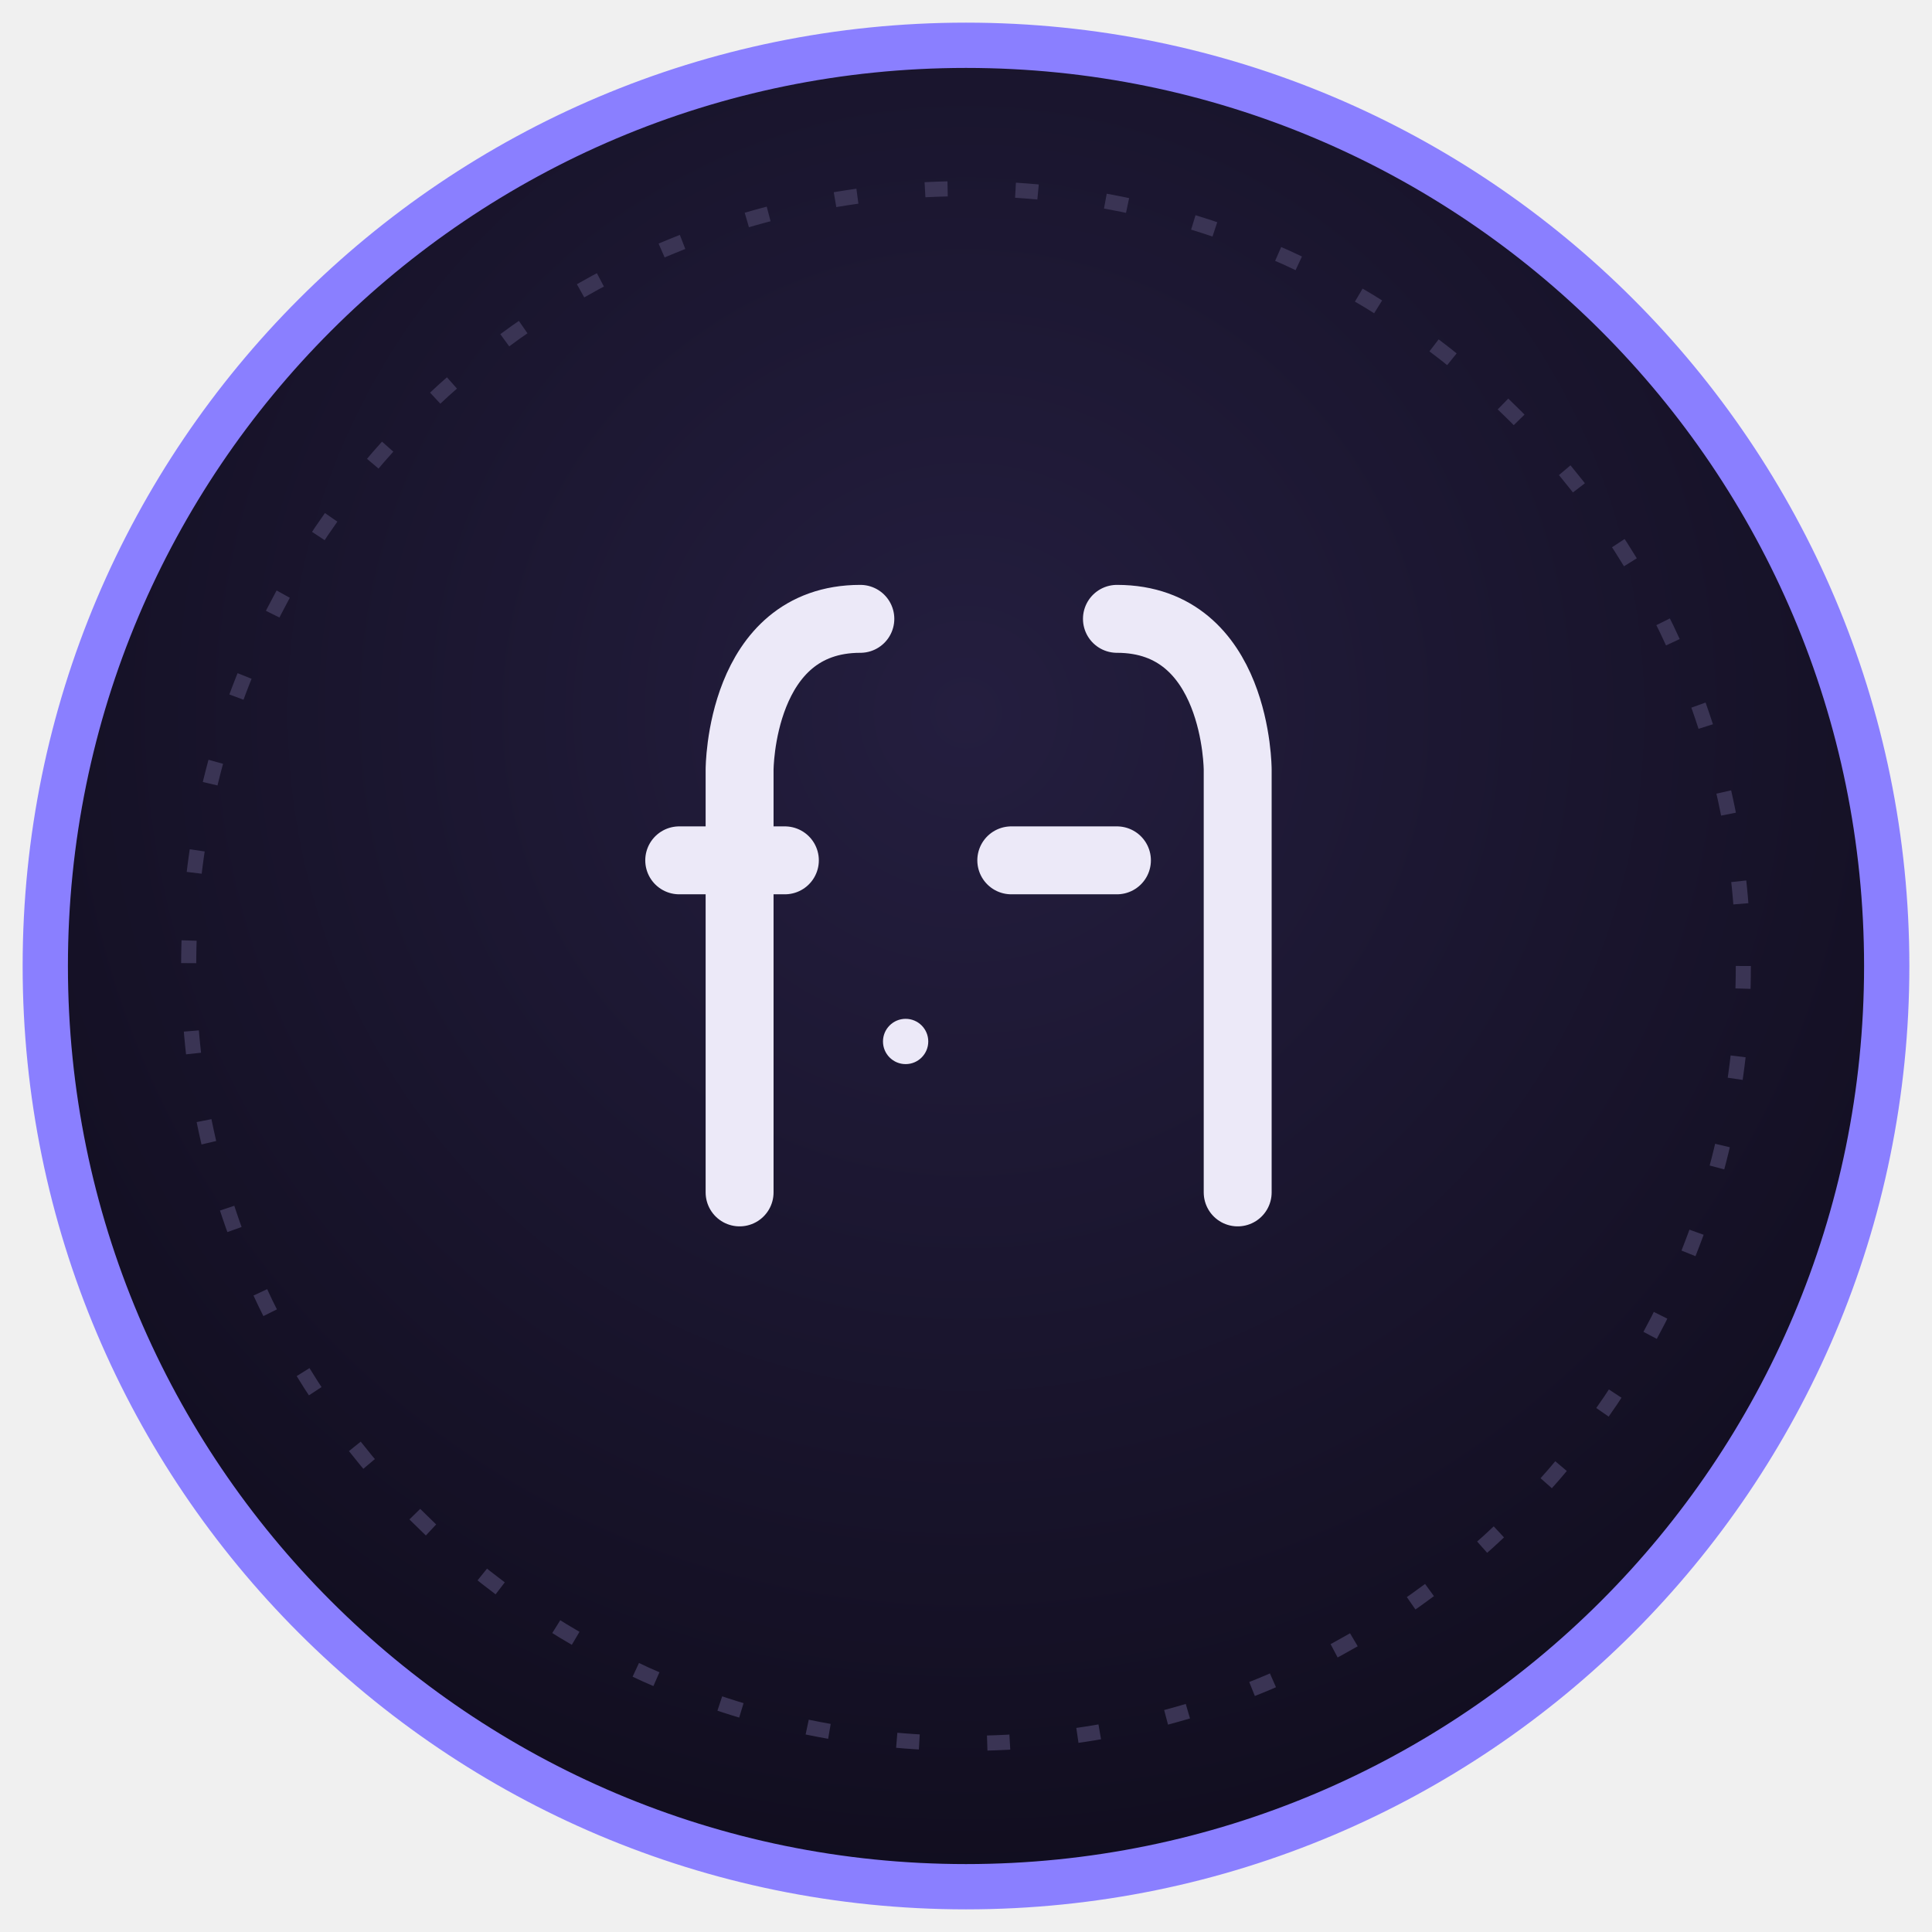
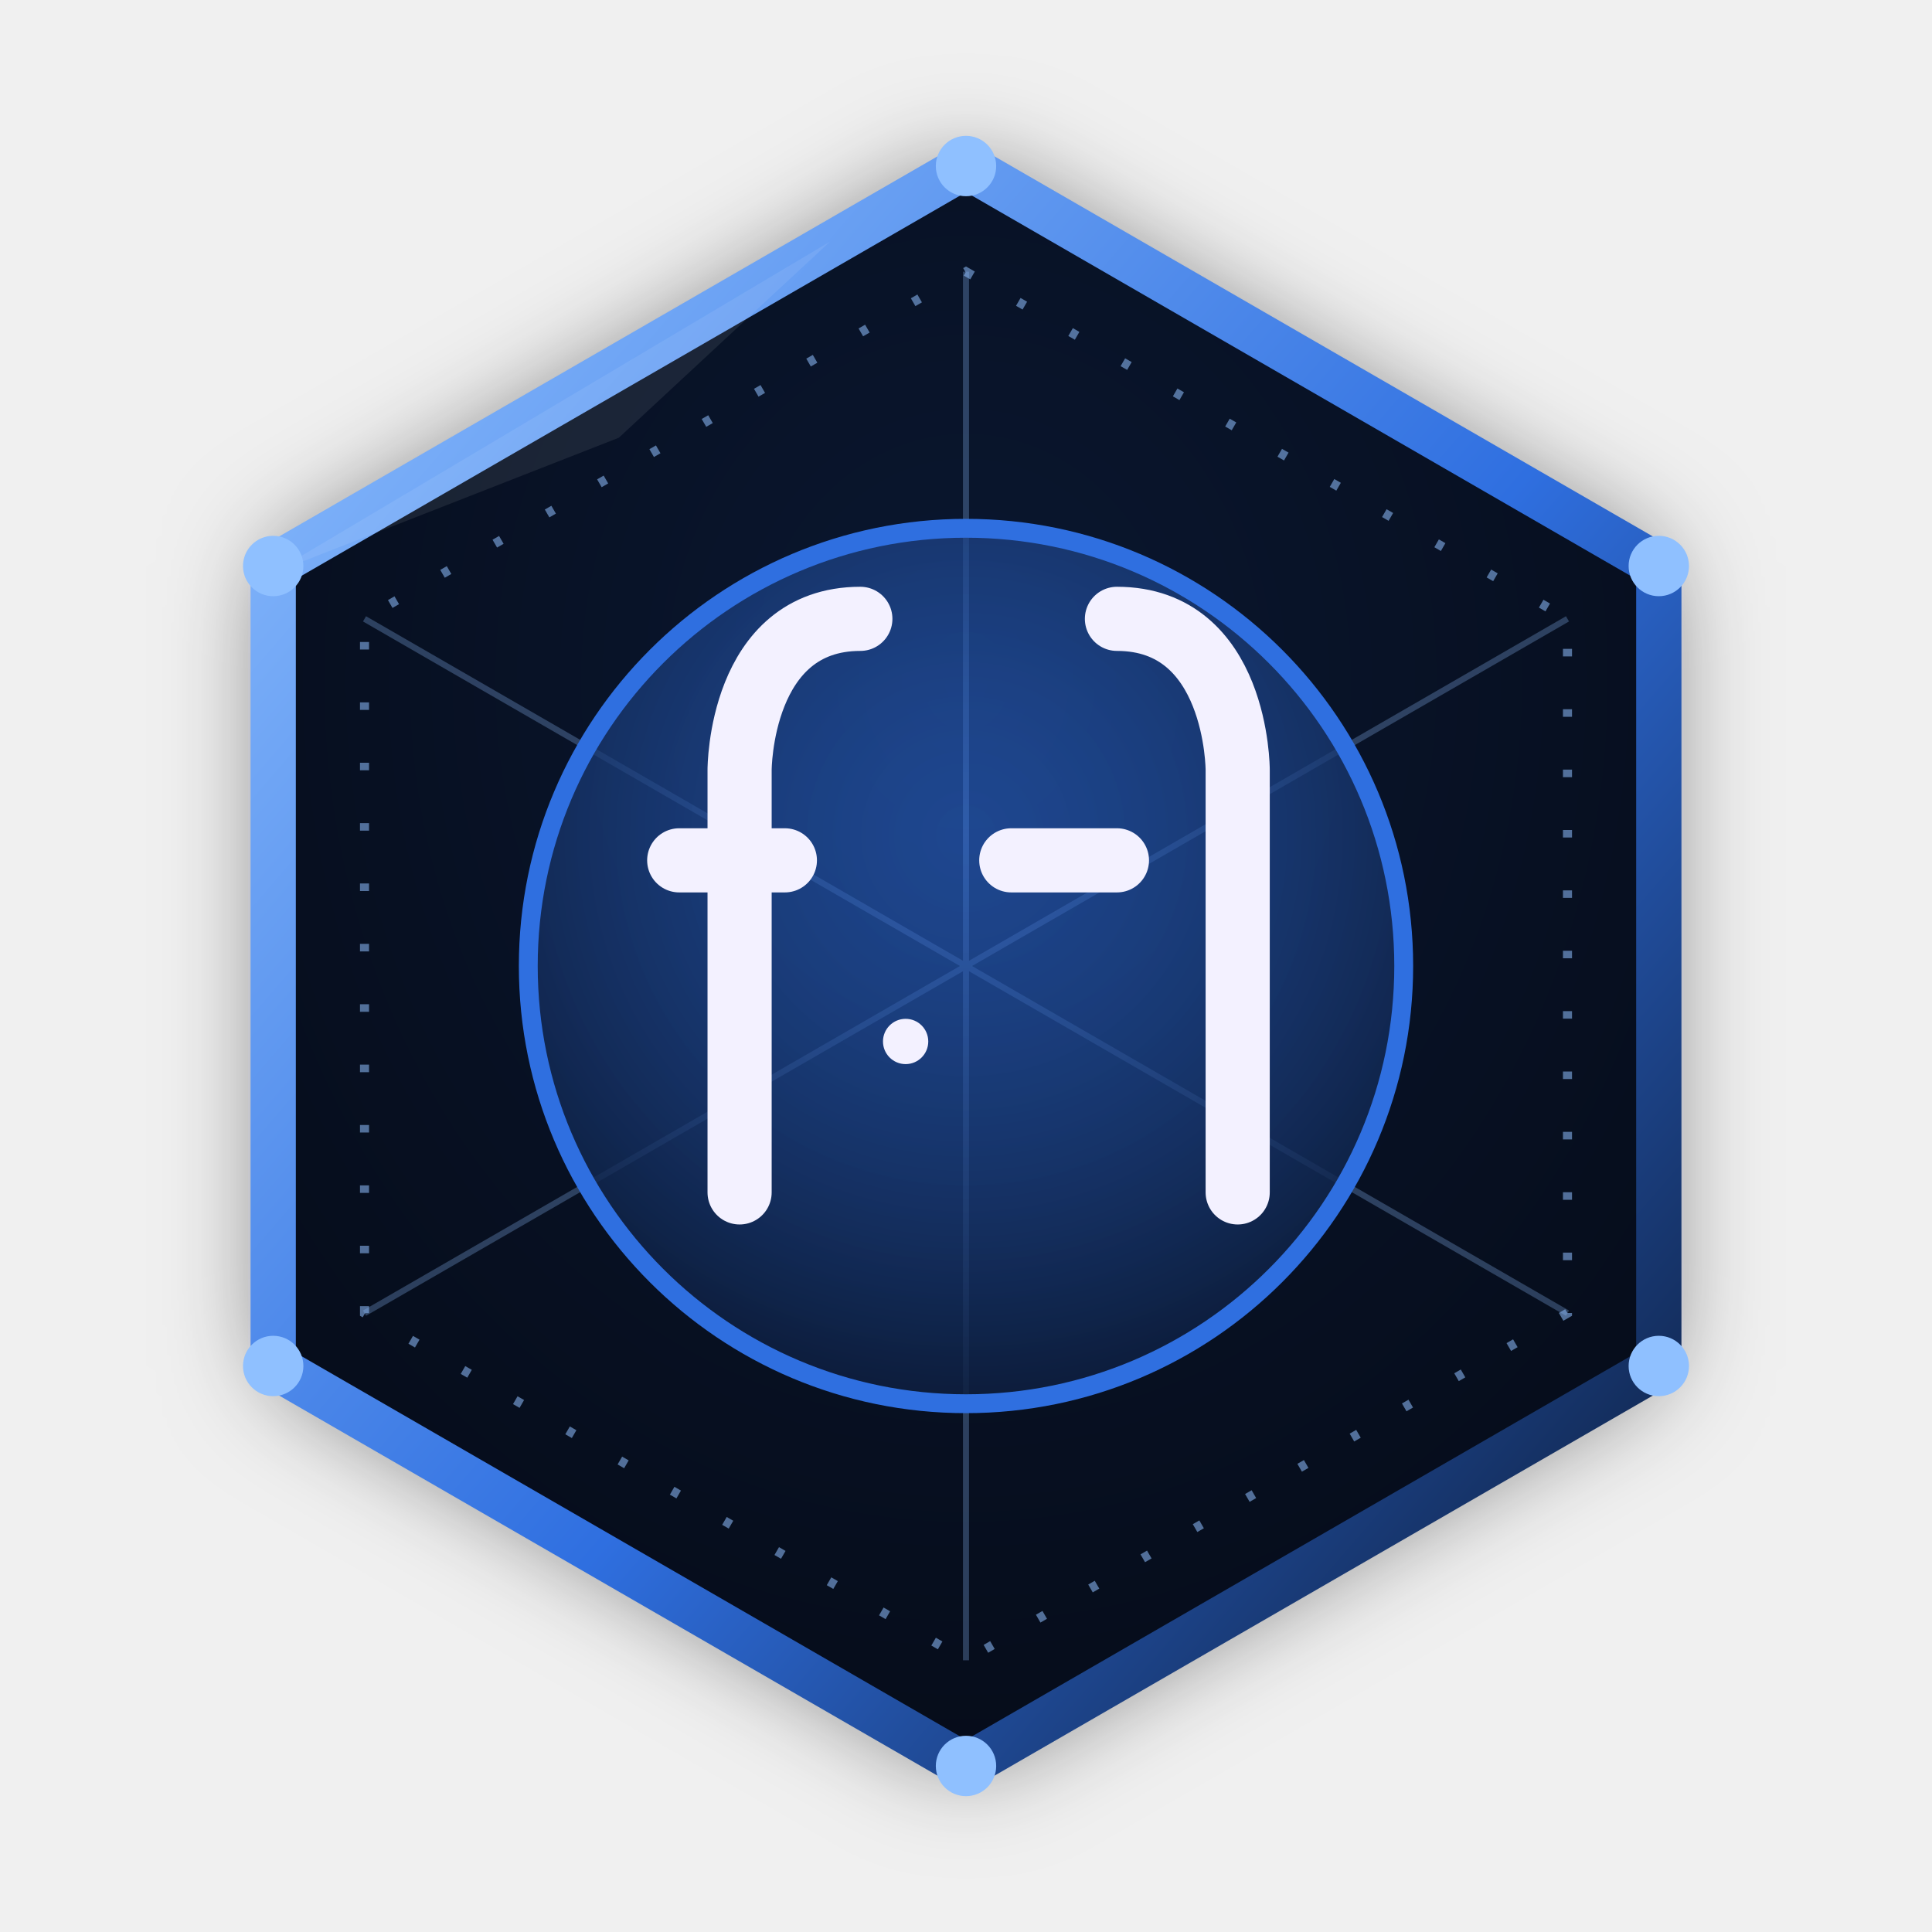
<svg xmlns="http://www.w3.org/2000/svg" viewBox="0 0 256 256">
  <defs>
-     <radialGradient id="bg" cx="50%" cy="36%" r="75%">
-       <stop offset="0%" stop-color="#241e3f" />
-       <stop offset="100%" stop-color="#0e0b1a" />
+     <radialGradient id="fill" cx="50%" cy="32%" r="75%">
+       <stop offset="0%" stop-color="#0a1730" />
+       <stop offset="100%" stop-color="#050b18" />
    </radialGradient>
+     <linearGradient id="border" x1="0%" y1="0%" x2="100%" y2="100%">
+       <stop offset="0%" stop-color="#8fc0ff" />
+       <stop offset="55%" stop-color="#2f6fe0" />
+       <stop offset="100%" stop-color="#0a1730" />
+     </linearGradient>
+     <radialGradient id="medal" cx="50%" cy="35%" r="70%">
+       <stop offset="0%" stop-color="#2f6fe0" stop-opacity="0.55" />
+       <stop offset="100%" stop-color="#0a1730" stop-opacity="0.9" />
+     </radialGradient>
+     <filter id="glow" x="-60%" y="-60%" width="220%" height="220%">
+       <feGaussianBlur stdDeviation="7" result="b" />
+       <feMerge>
+         <feMergeNode in="b" />
+         <feMergeNode in="SourceGraphic" />
+       </feMerge>
+     </filter>
  </defs>
-   <circle cx="128" cy="128" r="122" fill="url(#bg)" stroke="#8a7fff" stroke-width="6" />
-   <circle cx="128" cy="128" r="103" fill="none" stroke="#3a3454" stroke-width="2" stroke-dasharray="3 9" />
-   <g transform="translate(128 132)">
-     <g fill="none" stroke="#ece9f8" stroke-width="9" stroke-linecap="round" stroke-linejoin="round">
-       <path d="M-14 -50c-16 0-16 20-16 20v56M-38 -18h14" />
-       <path d="M20 -50c16 0 16 20 16 20v56M6 -18h14" />
-       <circle cx="-8" cy="6" r="3" fill="#ece9f8" stroke="none" />
-     </g>
+   <path d="M128.0 22.0 L219.8 75.0 L219.8 181.0 L128.0 234.0 L36.2 181.0 L36.2 75.0 Z" fill="#050b18" opacity="0.55" filter="url(#glow)" />
+   <path d="M128.0 22.0 L219.8 75.0 L219.8 181.0 L128.0 234.0 L36.2 181.0 L36.2 75.0 Z" fill="url(#fill)" stroke="url(#border)" stroke-width="6" stroke-linejoin="round" />
+   <path d="M128.0 36.0 L207.7 82.0 L207.7 174.0 L128.0 220.0 L48.3 174.0 L48.3 82.0 Z" fill="none" stroke="#8fc0ff" stroke-width="1.2" stroke-dasharray="1 7" opacity="0.55" />
+   <g stroke="#8fc0ff" stroke-width="0.8" opacity="0.28">
+     <line x1="128" y1="128" x2="128.0" y2="36.0" />
+     <line x1="128" y1="128" x2="207.7" y2="82.0" />
+     <line x1="128" y1="128" x2="207.7" y2="174.0" />
+     <line x1="128" y1="128" x2="128.0" y2="220.0" />
+     <line x1="128" y1="128" x2="48.3" y2="174.0" />
+     <line x1="128" y1="128" x2="48.3" y2="82.0" />
+   </g>
+   <path d="M36 76 L110 32 L82 58 Z" fill="#ffffff" opacity="0.08" />
+   <circle cx="128" cy="128" r="58" fill="url(#medal)" stroke="#2f6fe0" stroke-width="2.5" />
+   <g transform="translate(128 132)" fill="none" stroke="#f3f1ff" stroke-width="8.5" stroke-linecap="round" stroke-linejoin="round">
+     <path d="M-14 -50c-16 0-16 20-16 20v56M-38 -18h14" />
+     <path d="M20 -50c16 0 16 20 16 20v56M6 -18h14" />
+     <circle cx="-8" cy="6" r="3" fill="#f3f1ff" stroke="none" />
+   </g>
+   <g>
+     <circle cx="128.0" cy="22.0" r="4" fill="#8fc0ff" />
+     <circle cx="219.8" cy="75.0" r="4" fill="#8fc0ff" />
+     <circle cx="219.8" cy="181.0" r="4" fill="#8fc0ff" />
+     <circle cx="128.0" cy="234.0" r="4" fill="#8fc0ff" />
+     <circle cx="36.2" cy="181.0" r="4" fill="#8fc0ff" />
+     <circle cx="36.2" cy="75.0" r="4" fill="#8fc0ff" />
  </g>
</svg>
